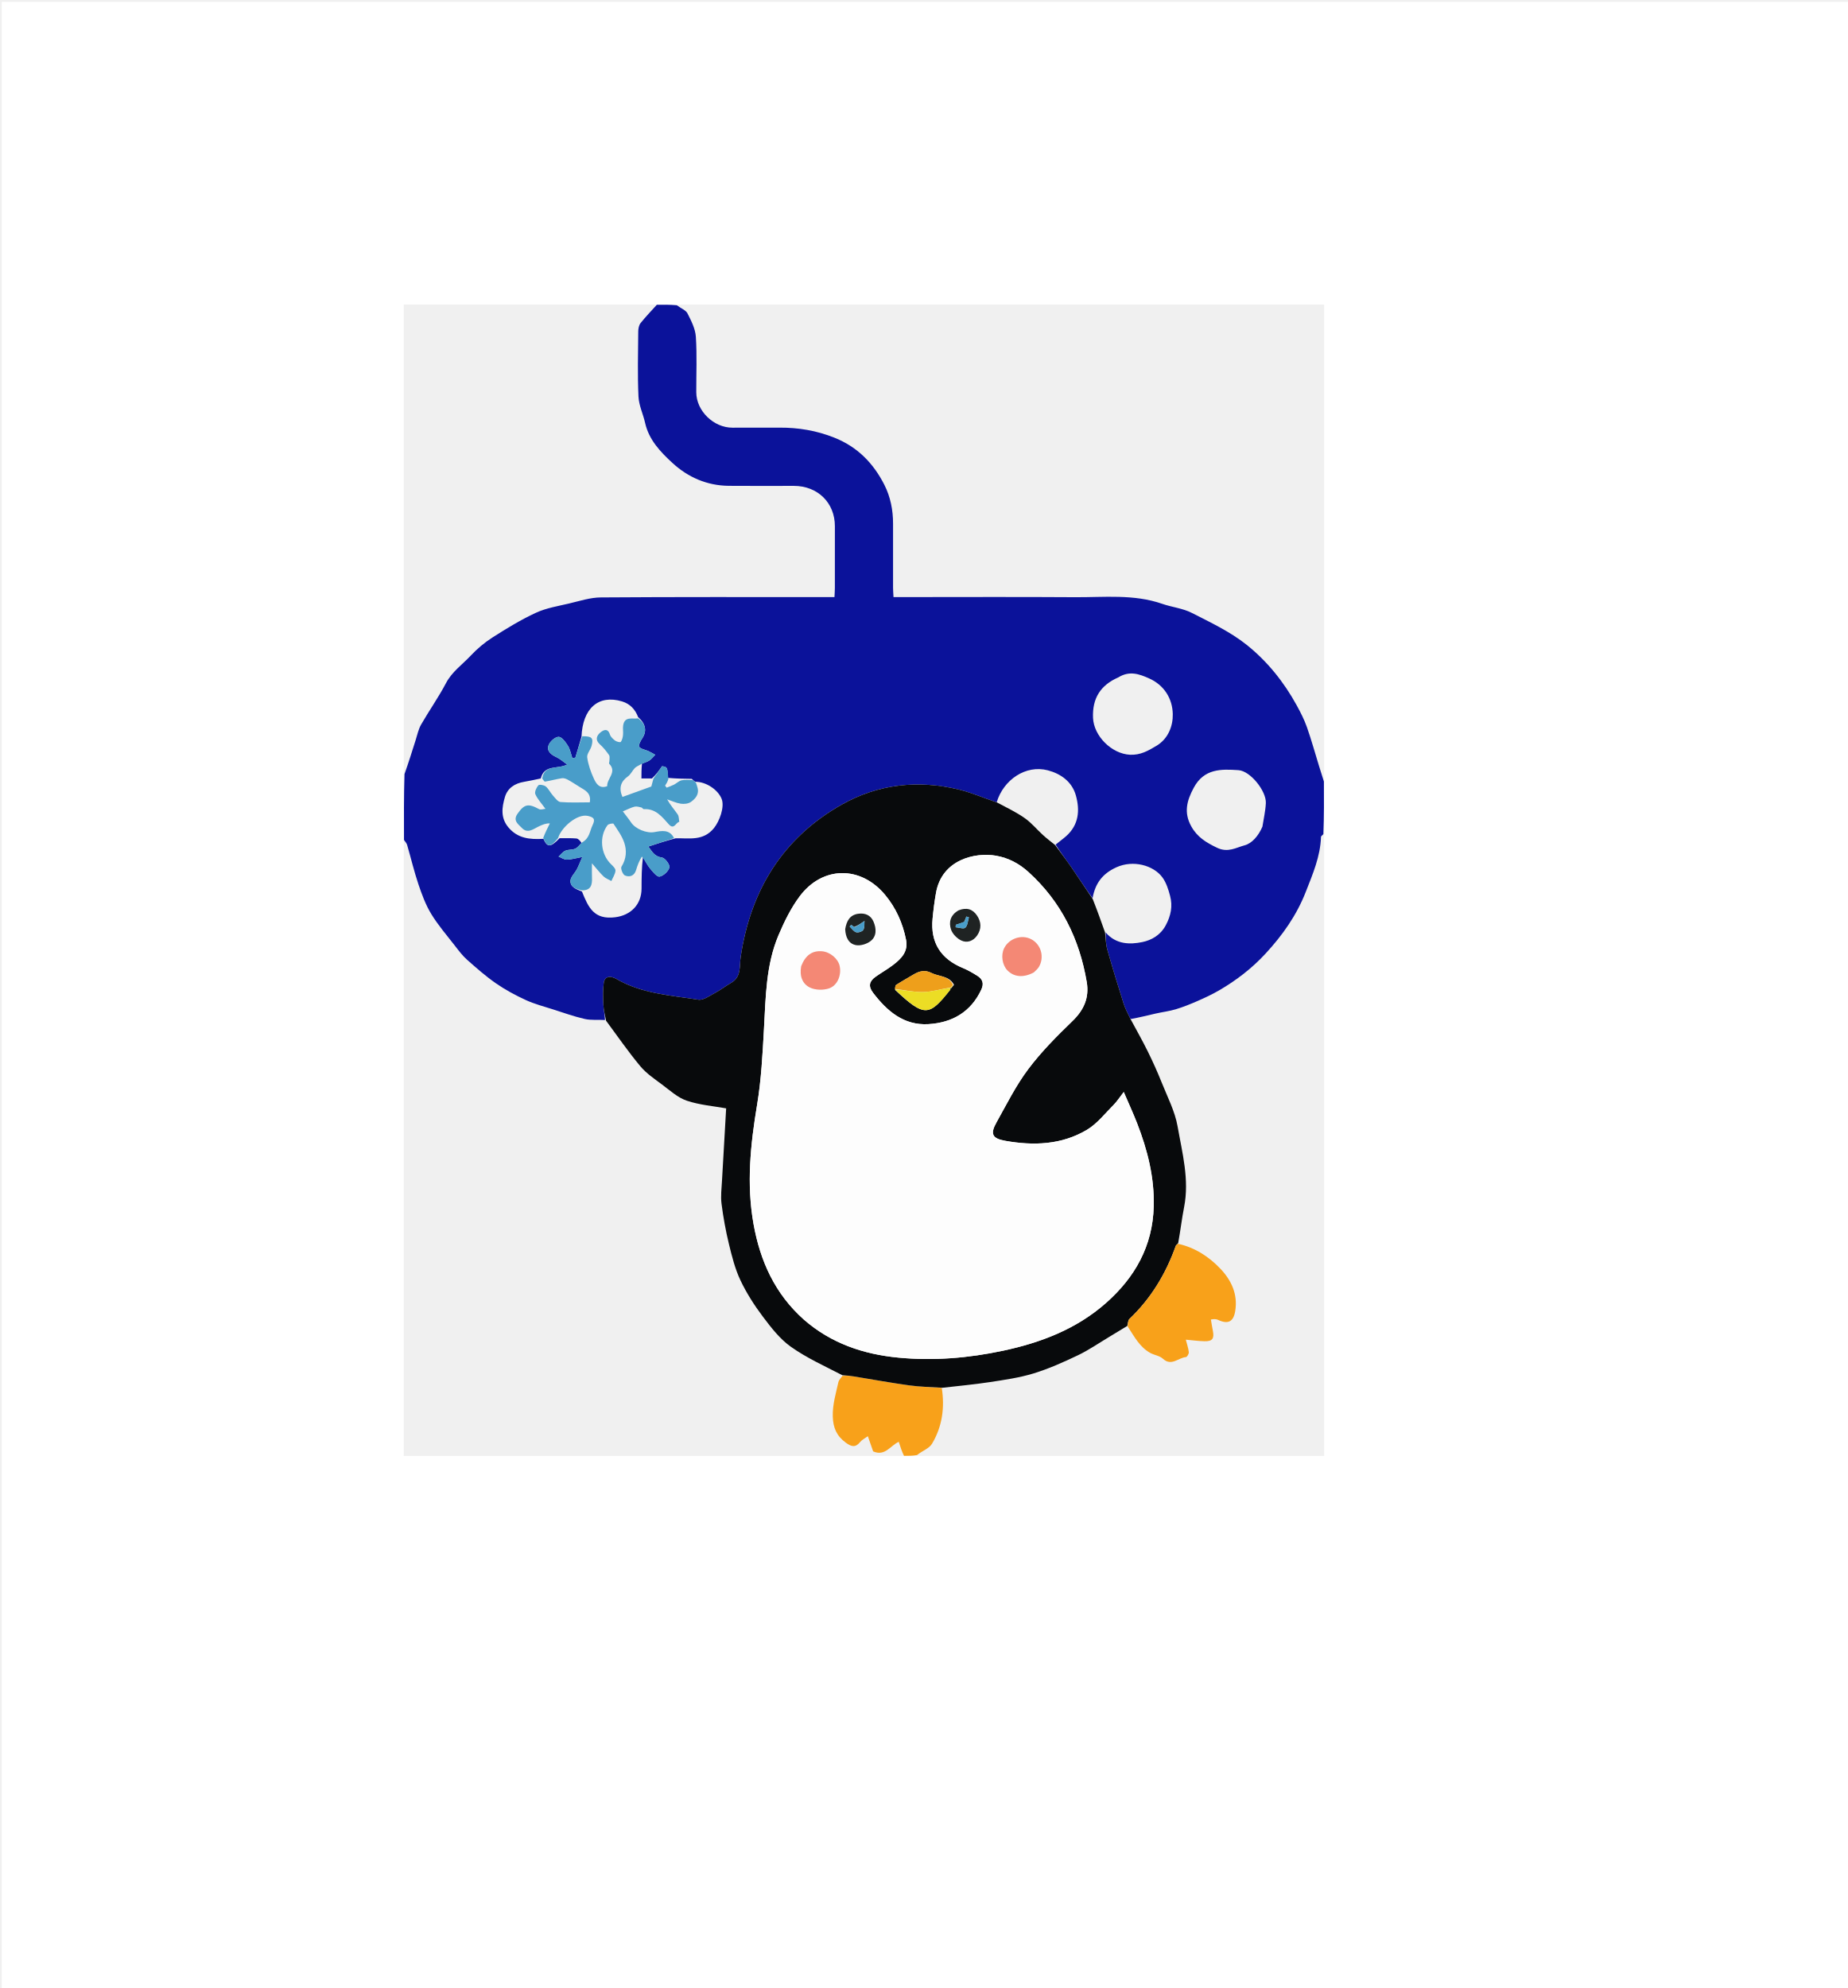
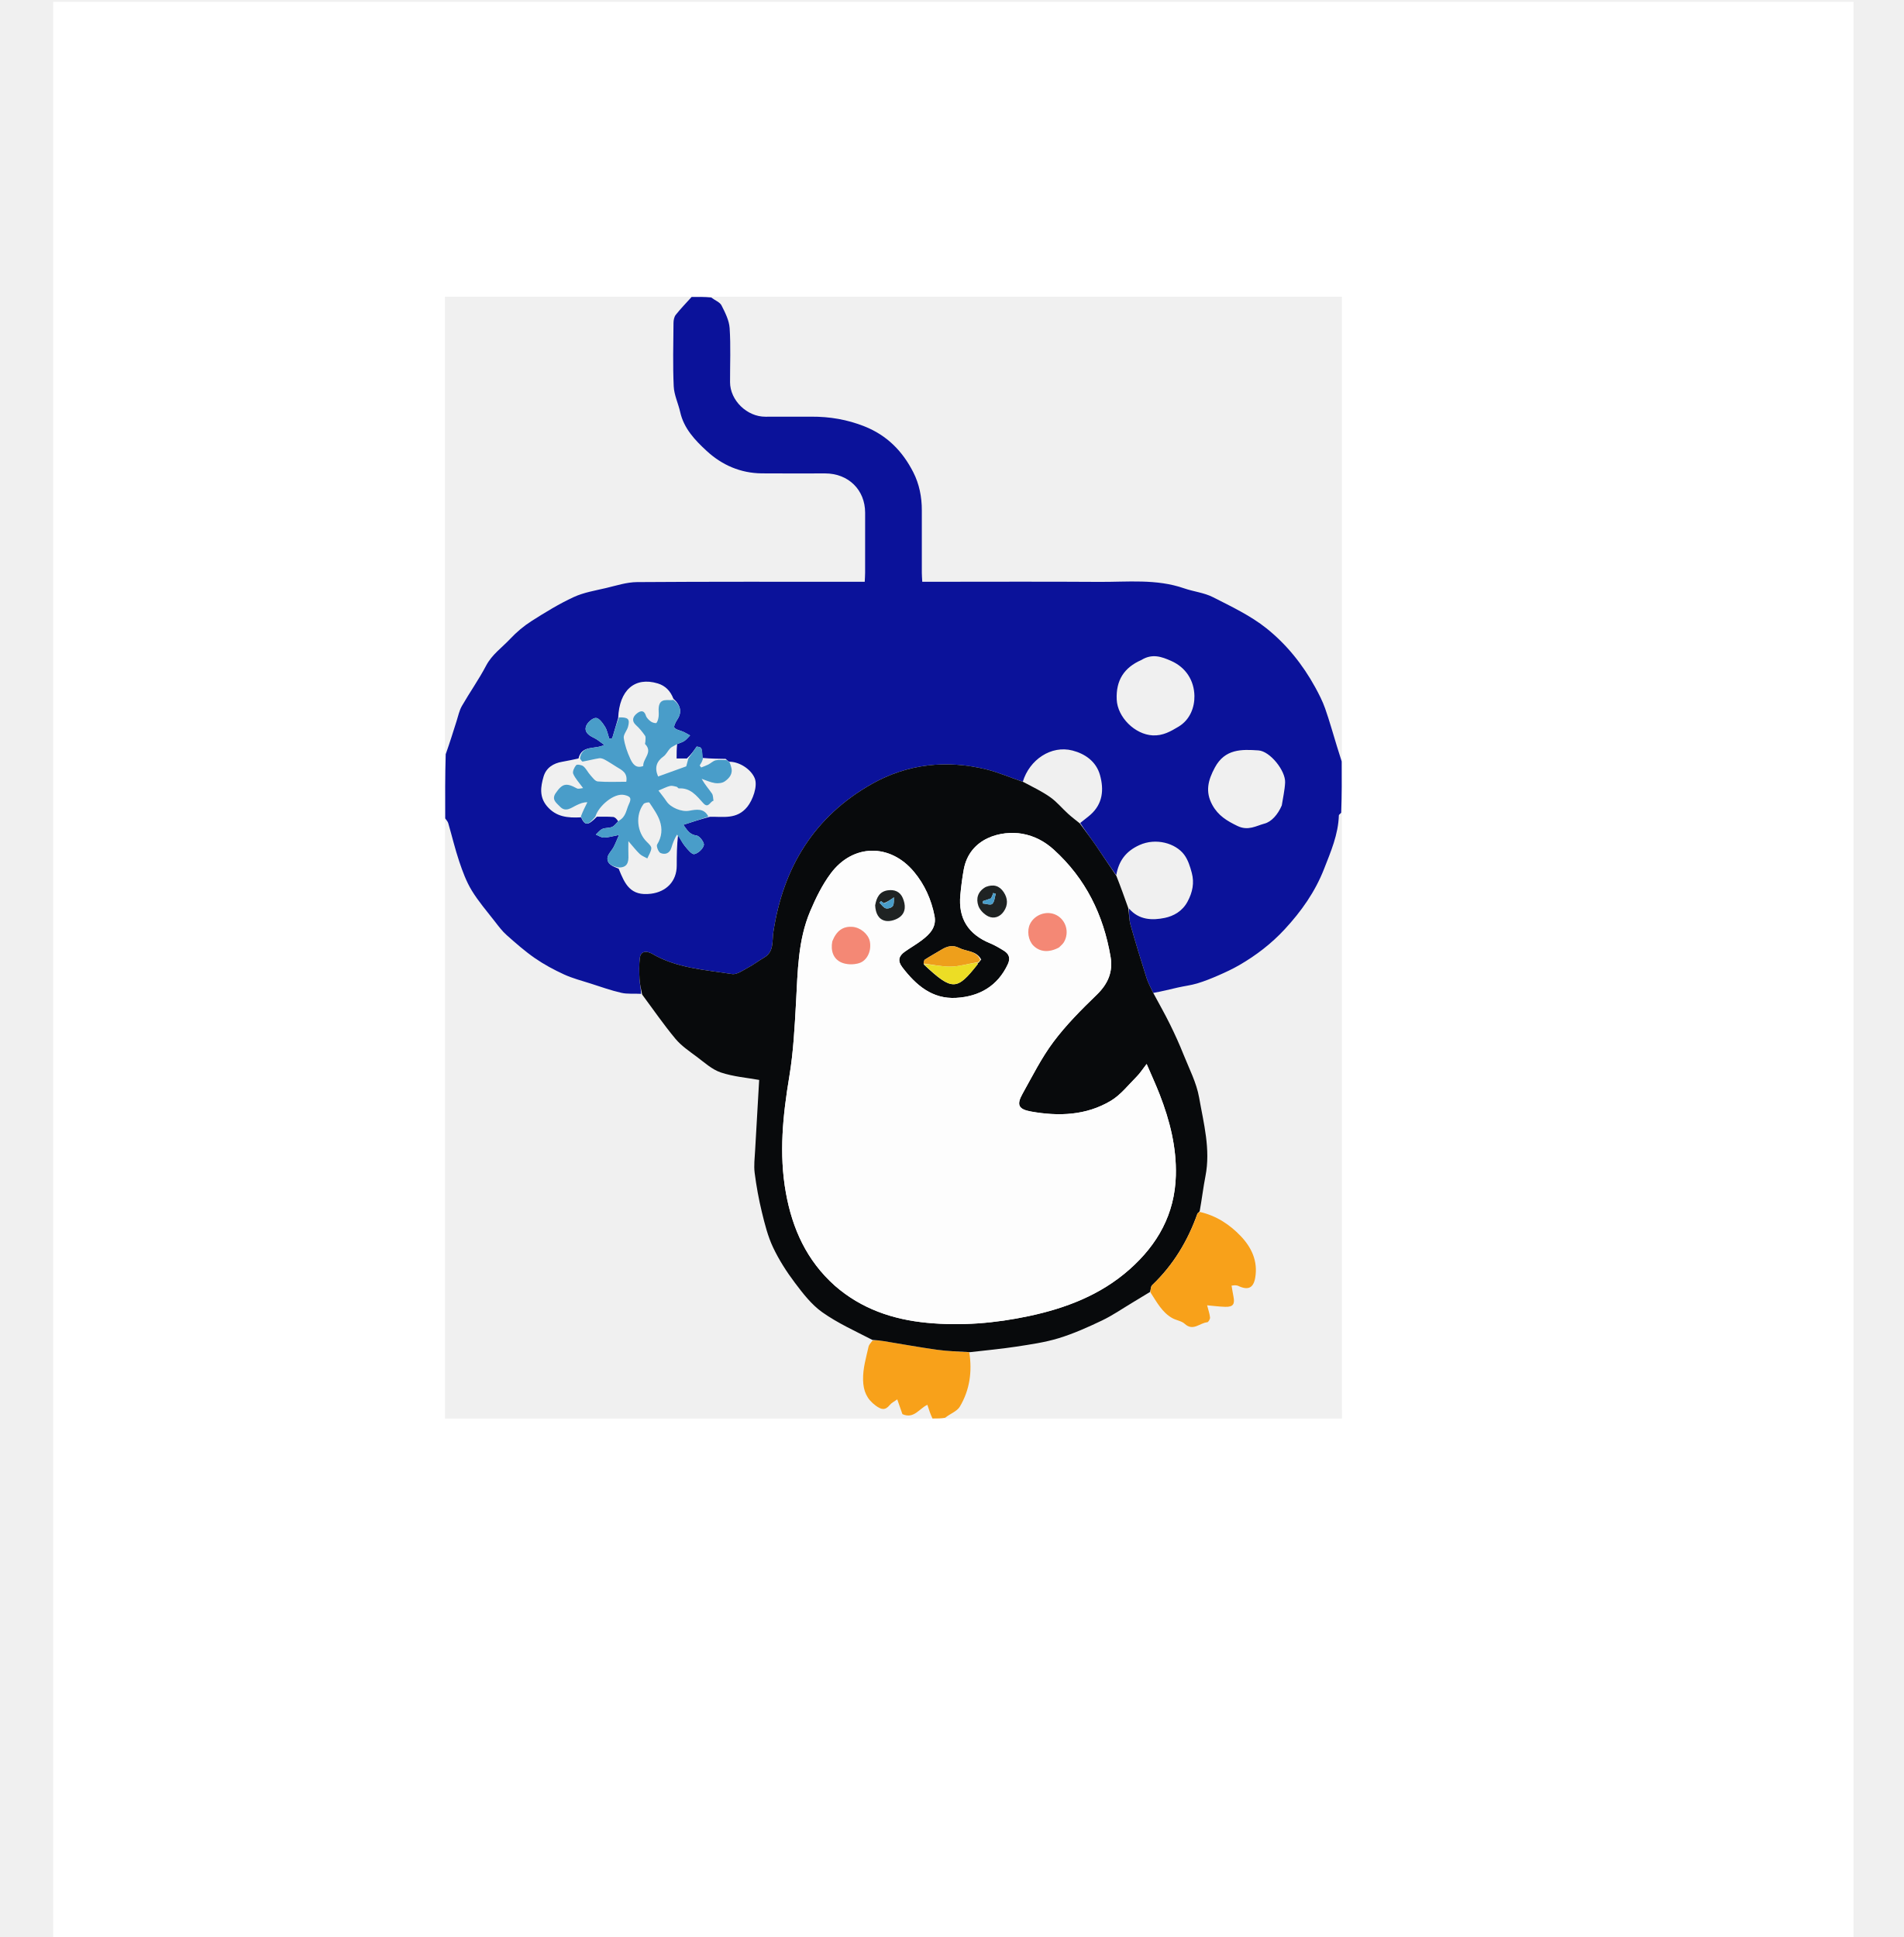
- <svg xmlns="http://www.w3.org/2000/svg" version="1.1" id="Layer_1" x="0px" y="0px" width="100%" viewBox="0 0 1080 1162" enable-background="new 0 0 1080 1162" xml:space="preserve">
+ <svg xmlns="http://www.w3.org/2000/svg" version="1.1" id="Layer_1" x="0px" y="0px" width="113" height="115" viewBox="0 0 1080 1162" enable-background="new 0 0 1080 1162" xml:space="preserve">
  <path fill="#FFFFFF" opacity="1" stroke="none" d=" M639,1163   C426.024,1163 213.547,1163 1.035,1163   C1.035,775.733 1.035,388.467 1.035,1.1   C360.893,1.1 720.786,1.1 1080.84,1.1   C1080.84,388.333 1080.84,775.667 1080.84,1163   C933.8,1163 786.65,1163 639,1163  M536.938,850.992   C615.835,850.992 694.731,850.992 774,850.992   C774,849.127 774,847.67 774,846.213   C774,728.126 774,610.039 773.994,491.952   C773.994,490.623 773.903,489.294 774.013,487.044   C773.959,476.96 773.904,466.876 773.99,455.896   C773.99,363.329 773.99,270.762 773.99,178   C772.255,178 771.108,178 769.96,178   C646.493,178 523.027,178 399.56,178.006   C398.397,178.006 397.234,178.099 395.15,177.994   C391.409,178.045 387.669,178.097 383.011,178.01   C334.119,178.01 285.227,178.01 236,178.01   C236,179.748 236,181.043 236,182.338   C236,271.075 235.999,359.812 236.006,448.549   C236.006,449.711 236.097,450.873 235.987,452.956   C236.04,465.626 236.093,478.295 236.01,491.902   C236.01,611.568 236.01,731.233 236.01,851   C238.517,851 240.343,851 242.169,851   C335.606,851 429.044,851.001 522.481,850.995   C524.31,850.995 526.14,850.918 528.853,851.023   C531.238,850.978 533.622,850.933 536.938,850.992  z" />
  <path fill="#0B129A" opacity="1" stroke="none" d=" M383.928,178.149   C387.669,178.097 391.409,178.045 395.635,178.436   C398.087,180.286 400.882,181.273 401.853,183.187   C404.038,187.489 406.433,192.177 406.741,196.84   C407.452,207.618 406.948,218.475 406.984,229.299   C407.021,240.213 417.194,250.054 428.218,249.986   C437.377,249.929 446.537,250.011 455.696,249.961   C466.701,249.9 477.205,251.652 487.599,255.776   C501.237,261.187 510.504,270.76 516.911,283.346   C520.494,290.386 522.039,298.179 522.011,306.193   C521.968,318.683 521.991,331.173 522.011,343.663   C522.014,345.279 522.167,346.894 522.276,349.004   C524.543,349.004 526.502,349.004 528.462,349.004   C561.768,349.004 595.076,348.845 628.381,349.07   C645.428,349.186 662.671,347.147 679.336,352.939   C685.025,354.916 691.319,355.535 696.599,358.224   C707.651,363.852 719.145,369.276 728.739,376.936   C740.705,386.49 750.459,398.621 757.932,412.239   C760.197,416.366 762.37,420.618 763.928,425.043   C766.562,432.521 768.668,440.185 771.008,447.767   C771.938,450.78 772.901,453.784 773.85,456.792   C773.904,466.876 773.959,476.96 773.538,487.566   C772.746,488.431 772.162,488.765 772.151,489.117   C771.792,500.593 767.347,510.849 763.241,521.341   C757.857,535.097 749.597,546.722 739.703,557.429   C731.74,566.046 722.557,573.098 712.455,578.952   C708.447,581.275 704.213,583.244 699.963,585.102   C695.816,586.916 691.589,588.623 687.261,589.927   C683.458,591.074 679.451,591.529 675.563,592.416   C670.695,593.526 665.857,594.765 660.822,595.654   C659.355,592.515 657.779,589.764 656.842,586.81   C653.5,576.27 650.248,565.697 647.244,555.056   C646.332,551.826 646.334,548.339 646.275,545.017   C652.306,552.052 660.397,552.168 667.775,550.634   C672.992,549.548 678.273,546.687 681.389,540.879   C684.443,535.186 685.516,529.625 683.939,523.646   C682.932,519.827 681.648,515.758 679.327,512.675   C674.205,505.871 662.471,502.431 652.527,506.955   C644.301,510.698 640.138,516.468 638.629,525.011   C634.302,519.027 630.406,512.988 626.333,507.071   C623.274,502.628 619.986,498.344 617.015,493.698   C619.212,491.862 621.288,490.422 623.163,488.756   C630.581,482.165 631.317,473.709 628.868,464.932   C626.6,456.805 619.918,452.196 612.425,450.244   C599.612,446.907 586.568,455.714 582.582,468.969   C575.032,466.451 567.998,463.344 560.644,461.545   C536.758,455.702 513.38,458.253 492.084,470.268   C457.509,489.773 438.73,520.422 432.924,559.446   C432.143,564.694 433.452,571.016 427.348,574.498   C424.143,576.326 421.213,578.65 417.957,580.37   C414.817,582.029 411.17,584.787 408.173,584.32   C391.719,581.756 374.753,580.805 359.882,571.958   C359.599,571.789 359.274,571.689 358.967,571.562   C355.872,570.281 353.331,571.202 352.902,574.438   C352.343,578.645 352.469,582.979 352.676,587.24   C352.825,590.287 353.591,593.304 353.629,596.205   C349.367,595.957 345.424,596.423 341.78,595.589   C335.49,594.15 329.37,591.953 323.209,589.978   C317.894,588.275 312.424,586.87 307.382,584.55   C301.343,581.772 295.4,578.579 289.943,574.803   C283.96,570.662 278.448,565.799 272.991,560.958   C270.325,558.593 268.134,555.653 265.931,552.815   C261.189,546.705 256.076,540.798 252.069,534.226   C248.817,528.89 246.583,522.832 244.574,516.867   C242.025,509.297 240.197,501.486 237.956,493.808   C237.654,492.772 236.764,491.908 236.145,490.965   C236.093,478.295 236.04,465.626 236.446,452.443   C238.927,445.452 240.922,438.966 242.981,432.501   C243.945,429.471 244.59,426.226 246.145,423.519   C250.83,415.358 256.306,407.631 260.676,399.316   C264.199,392.612 270.214,388.478 275.129,383.243   C278.888,379.239 283.214,375.569 287.841,372.62   C296.042,367.396 304.398,362.26 313.2,358.19   C319.258,355.39 326.138,354.287 332.722,352.73   C338.823,351.288 345.012,349.242 351.174,349.197   C394.831,348.882 438.491,349.014 482.15,349.004   C483.932,349.004 485.714,349.004 487.768,349.004   C487.864,346.813 487.996,345.189 487.998,343.565   C488.016,331.567 488.003,319.569 488.009,307.571   C488.016,293.879 477.964,283.999 464.012,283.998   C451.348,283.997 438.682,284.089 426.019,283.973   C413.258,283.855 402.123,278.973 392.955,270.509   C386.01,264.098 379.306,257.107 377.087,247.218   C375.922,242.022 373.436,236.953 373.198,231.751   C372.62,219.113 372.958,206.43 373.066,193.767   C373.08,192.101 373.452,190.084 374.434,188.846   C377.393,185.117 380.736,181.692 383.928,178.149  M375.81,500.943   C377.167,503.181 378.295,505.609 379.946,507.604   C381.557,509.551 384,512.663 385.542,512.377   C387.827,511.952 390.75,509.243 391.278,507.005   C391.655,505.411 388.733,501.473 386.941,501.242   C382.486,500.669 381.103,497.634 378.985,494.813   C384.202,493.105 389.1,491.501 394.932,489.981   C402.877,489.828 411.105,491.752 417.363,483.98   C420.556,480.015 423.708,471.594 421.785,466.876   C419.596,461.504 412.64,456.899 406.434,456.951   C405.883,456.612 405.332,456.273 404.354,455.245   C399.907,455.188 395.46,455.13 390.401,454.669   C390.126,448.343 390.126,448.343 386.981,447.851   C385.225,450.377 383.594,452.725 381.078,455.015   C379.181,455.015 377.285,455.015 374.934,455.015   C374.934,451.89 374.934,449.464 375.258,446.346   C376.711,445.75 378.299,445.355 379.581,444.501   C380.887,443.631 381.891,442.308 383.027,441.184   C381.674,440.449 380.355,439.639 378.959,438.999   C377.136,438.164 374.747,437.887 373.605,436.528   C373.03,435.843 374.375,433.1 375.364,431.632   C378.241,427.358 377.472,423.08 372.993,419.13   C371.278,414.627 368.276,411.386 363.602,409.979   C349.838,405.834 340.528,414.006 339.893,430.714   C338.698,434.759 337.503,438.804 336.308,442.849   C335.72,442.933 335.131,443.018 334.543,443.102   C333.719,440.688 333.283,438.031 331.963,435.927   C330.61,433.77 328.416,430.719 326.549,430.69   C324.549,430.66 321.525,433.322 320.698,435.48   C319.364,438.957 322.04,441.104 325.25,442.577   C327.355,443.544 329.143,445.204 331.552,446.889   C325.72,449.773 318.135,446.731 316.087,455.012   C312.843,455.675 309.615,456.439 306.351,456.976   C300.901,457.873 296.662,460.645 295.123,465.915   C293.369,471.92 292.475,478.053 297.188,483.634   C302.585,490.024 309.49,490.774 317.647,490.305   C319.972,495.488 321.774,495.398 327.105,489.935   C330.366,489.959 333.641,489.819 336.88,490.096   C337.994,490.19 339.018,491.323 339.923,492.722   C338.709,493.869 337.676,495.43 336.235,496.057   C334.465,496.828 332.204,496.475 330.439,497.253   C328.918,497.924 327.796,499.5 326.497,500.675   C328.1,501.313 329.705,502.476 331.305,502.468   C333.815,502.456 336.32,501.654 340.377,500.897   C338.932,504.187 338.182,506.191 337.194,508.069   C335.968,510.397 333.498,512.597 333.444,514.896   C333.357,518.599 336.862,519.754 340.181,521.118   C343.903,530.409 347.189,537.739 359.636,536.137   C368.748,534.964 374.99,528.69 375.006,519.35   C375.017,513.188 375.063,507.025 375.81,500.943  M737.911,483.183   C738.608,478.6 739.695,474.036 739.913,469.431   C740.246,462.369 730.875,450.638 723.948,450.169   C713.868,449.486 703.855,449.149 697.781,460.426   C693.654,468.086 691.879,474.971 696.303,482.974   C699.773,489.251 704.912,492.407 711.345,495.502   C717.809,498.612 722.637,495.358 727.534,494.083   C731.706,492.997 735.566,488.67 737.911,483.183  M653.67,395.943   C643.335,400.464 638.399,408.104 638.901,419.628   C639.364,430.244 649.789,440.599 660.474,441.152   C666.595,441.469 671.245,438.76 675.969,435.935   C682.874,431.806 685.657,424.301 685.517,417.421   C685.332,408.335 680.499,400.382 671.436,396.416   C665.96,394.019 660.267,391.863 653.67,395.943  z" />
  <path fill="transparent" opacity="1" stroke="none" d=" M773.92,456.344   C772.901,453.784 771.938,450.78 771.008,447.767   C768.668,440.185 766.562,432.521 763.928,425.043   C762.37,420.618 760.197,416.366 757.932,412.239   C750.459,398.621 740.705,386.49 728.739,376.936   C719.145,369.276 707.651,363.852 696.599,358.224   C691.319,355.535 685.025,354.916 679.336,352.939   C662.671,347.147 645.428,349.186 628.381,349.07   C595.076,348.845 561.768,349.004 528.462,349.004   C526.502,349.004 524.543,349.004 522.276,349.004   C522.167,346.894 522.014,345.279 522.011,343.663   C521.991,331.173 521.968,318.683 522.011,306.193   C522.039,298.179 520.494,290.386 516.911,283.346   C510.504,270.76 501.237,261.187 487.599,255.776   C477.205,251.652 466.701,249.9 455.696,249.961   C446.537,250.011 437.377,249.929 428.218,249.986   C417.194,250.054 407.021,240.213 406.984,229.299   C406.948,218.475 407.452,207.618 406.741,196.84   C406.433,192.177 404.038,187.489 401.853,183.187   C400.882,181.273 398.087,180.286 396.096,178.513   C397.234,178.099 398.397,178.006 399.56,178.006   C523.027,178 646.493,178 769.96,178   C771.108,178 772.255,178 773.99,178   C773.99,270.762 773.99,363.329 773.92,456.344  z" />
  <path fill="transparent" opacity="1" stroke="none" d=" M236.078,491.433   C236.764,491.908 237.654,492.772 237.956,493.808   C240.197,501.486 242.025,509.297 244.574,516.867   C246.583,522.832 248.817,528.89 252.069,534.226   C256.076,540.798 261.189,546.705 265.931,552.815   C268.134,555.653 270.325,558.593 272.991,560.958   C278.448,565.799 283.96,570.662 289.943,574.803   C295.4,578.579 301.343,581.772 307.382,584.55   C312.424,586.87 317.894,588.275 323.209,589.978   C329.37,591.953 335.49,594.15 341.78,595.589   C345.424,596.423 349.367,595.957 353.798,596.471   C360.978,605.669 367.215,614.741 374.231,623.163   C377.752,627.389 382.552,630.62 387.029,633.96   C391.648,637.406 396.185,641.612 401.462,643.373   C409.082,645.916 417.337,646.553 424.448,647.845   C423.678,661.164 422.809,675.668 422.019,690.176   C421.776,694.648 421.184,699.205 421.747,703.596   C422.761,711.508 424.192,719.405 426.075,727.156   C427.819,734.334 429.646,741.661 432.779,748.288   C436.318,755.774 440.883,762.909 445.875,769.538   C450.702,775.947 455.849,782.633 462.278,787.194   C471.505,793.739 482.022,798.467 491.982,804.369   C491.328,805.75 490.327,806.654 490.091,807.727   C488.629,814.375 486.599,820.822 486.779,827.887   C486.95,834.557 489.038,839.335 494.389,843.252   C497.656,845.644 500.014,846.281 502.796,842.841   C503.877,841.505 505.61,840.697 507.277,839.48   C508.511,843.015 509.514,845.888 510.367,848.332   C517.327,851.443 520.565,844.849 525.339,842.747   C526.358,845.897 527.164,848.387 527.97,850.876   C526.14,850.918 524.31,850.995 522.481,850.995   C429.044,851.001 335.606,851 242.169,851   C240.343,851 238.517,851 236.01,851   C236.01,731.233 236.01,611.568 236.078,491.433  z" />
  <path fill="transparent" opacity="1" stroke="none" d=" M383.47,178.08   C380.736,181.692 377.393,185.117 374.434,188.846   C373.452,190.084 373.08,192.101 373.066,193.767   C372.958,206.43 372.62,219.113 373.198,231.751   C373.436,236.953 375.922,242.022 377.087,247.218   C379.306,257.107 386.01,264.098 392.955,270.509   C402.123,278.973 413.258,283.855 426.019,283.973   C438.682,284.089 451.348,283.997 464.012,283.998   C477.964,283.999 488.016,293.879 488.009,307.571   C488.003,319.569 488.016,331.567 487.998,343.565   C487.996,345.189 487.864,346.813 487.768,349.004   C485.714,349.004 483.932,349.004 482.15,349.004   C438.491,349.014 394.831,348.882 351.174,349.197   C345.012,349.242 338.823,351.288 332.722,352.73   C326.138,354.287 319.258,355.39 313.2,358.19   C304.398,362.26 296.042,367.396 287.841,372.62   C283.214,375.569 278.888,379.239 275.129,383.243   C270.214,388.478 264.199,392.612 260.676,399.316   C256.306,407.631 250.83,415.358 246.145,423.519   C244.59,426.226 243.945,429.471 242.981,432.501   C240.922,438.966 238.927,445.452 236.525,451.982   C236.097,450.873 236.006,449.711 236.006,448.549   C235.999,359.812 236,271.075 236,182.338   C236,181.043 236,179.748 236,178.01   C285.227,178.01 334.119,178.01 383.47,178.08  z" />
  <path fill="transparent" opacity="1" stroke="none" d=" M661.005,595.948   C665.857,594.765 670.695,593.526 675.563,592.416   C679.451,591.529 683.458,591.074 687.261,589.927   C691.589,588.623 695.816,586.916 699.963,585.102   C704.213,583.244 708.447,581.275 712.455,578.952   C722.557,573.098 731.74,566.046 739.703,557.429   C749.597,546.722 757.857,535.097 763.241,521.341   C767.347,510.849 771.792,500.593 772.151,489.117   C772.162,488.765 772.746,488.431 773.458,488.027   C773.903,489.294 773.994,490.623 773.994,491.952   C774,610.039 774,728.126 774,846.213   C774,847.67 774,849.127 774,850.992   C694.731,850.992 615.835,850.992 536.469,850.557   C539,848.072 543.111,846.683 544.8,843.85   C550.763,833.845 552.297,822.743 550.955,811.155   C560.456,810.041 569.517,809.241 578.489,807.863   C587.109,806.539 595.849,805.311 604.147,802.769   C613.047,800.043 621.658,796.181 630.081,792.158   C636.394,789.143 642.217,785.098 648.245,781.49   C651.817,779.353 655.364,777.175 659.146,775.304   C663.012,781.225 666.137,787.338 672.303,790.769   C674.679,792.091 677.816,792.415 679.708,794.165   C684.746,798.825 688.753,793.561 693.214,793.224   C693.878,793.173 694.983,791.29 694.885,790.36   C694.64,788.024 693.822,785.749 693.132,783.052   C696.917,783.383 700.454,783.87 704.002,783.96   C708.666,784.078 709.854,782.451 708.946,777.868   C708.517,775.7 708.181,773.514 707.79,771.262   C708.974,771.127 709.464,770.995 709.94,771.036   C710.585,771.091 711.277,771.158 711.851,771.428   C717.78,774.217 720.947,772.617 721.993,766.434   C723.669,756.529 719.74,748.293 713.323,741.558   C706.689,734.595 698.623,729.255 689.002,726.454   C690.027,719.216 690.799,712.342 692.129,705.578   C695.295,689.471 691.049,673.9 688.323,658.377   C686.763,649.5 682.359,641.089 678.963,632.577   C676.537,626.496 673.831,620.511 670.935,614.638   C667.816,608.314 664.331,602.17 661.005,595.948  z" />
  <path fill="#F8A11A" opacity="1" stroke="none" d=" M550.476,811.216   C552.297,822.743 550.763,833.845 544.8,843.85   C543.111,846.683 539,848.072 536.003,850.506   C533.622,850.933 531.238,850.978 528.412,850.95   C527.164,848.387 526.358,845.897 525.339,842.747   C520.565,844.849 517.327,851.443 510.367,848.332   C509.514,845.888 508.511,843.015 507.277,839.48   C505.61,840.697 503.877,841.505 502.796,842.841   C500.014,846.281 497.656,845.644 494.389,843.252   C489.038,839.335 486.95,834.557 486.779,827.887   C486.599,820.822 488.629,814.375 490.091,807.727   C490.327,806.654 491.328,805.75 492.404,804.231   C494.945,803.972 497.064,804.192 499.164,804.533   C509.889,806.276 520.581,808.247 531.341,809.739   C537.666,810.616 544.094,810.749 550.476,811.216  z" />
  <path fill="#080A0C" opacity="1" stroke="none" d=" M550.955,811.155   C544.094,810.749 537.666,810.616 531.341,809.739   C520.581,808.247 509.889,806.276 499.164,804.533   C497.064,804.192 494.945,803.972 492.411,803.833   C482.022,798.467 471.505,793.739 462.278,787.194   C455.849,782.633 450.702,775.947 445.875,769.538   C440.883,762.909 436.318,755.774 432.779,748.288   C429.646,741.661 427.819,734.334 426.075,727.156   C424.192,719.405 422.761,711.508 421.747,703.596   C421.184,699.205 421.776,694.648 422.019,690.176   C422.809,675.668 423.678,661.164 424.448,647.845   C417.337,646.553 409.082,645.916 401.462,643.373   C396.185,641.612 391.648,637.406 387.029,633.96   C382.552,630.62 377.752,627.389 374.231,623.163   C367.215,614.741 360.978,605.669 354.251,596.6   C353.591,593.304 352.825,590.287 352.676,587.24   C352.469,582.979 352.343,578.645 352.902,574.438   C353.331,571.202 355.872,570.281 358.967,571.562   C359.274,571.689 359.599,571.789 359.882,571.958   C374.753,580.805 391.719,581.756 408.173,584.32   C411.17,584.787 414.817,582.029 417.957,580.37   C421.213,578.65 424.143,576.326 427.348,574.498   C433.452,571.016 432.143,564.694 432.924,559.446   C438.73,520.422 457.509,489.773 492.084,470.268   C513.38,458.253 536.758,455.702 560.644,461.545   C567.998,463.344 575.032,466.451 582.915,469.114   C588.811,472.24 594.259,474.851 599.115,478.295   C602.999,481.05 606.107,484.88 609.666,488.115   C611.943,490.184 614.416,492.039 616.801,493.989   C619.986,498.344 623.274,502.628 626.333,507.071   C630.406,512.988 634.302,519.027 638.683,525.395   C641.368,532.173 643.643,538.571 645.917,544.969   C646.334,548.339 646.332,551.826 647.244,555.056   C650.248,565.697 653.5,576.27 656.842,586.81   C657.779,589.764 659.355,592.515 660.822,595.654   C664.331,602.17 667.816,608.314 670.935,614.638   C673.831,620.511 676.537,626.496 678.963,632.577   C682.359,641.089 686.763,649.5 688.323,658.377   C691.049,673.9 695.295,689.471 692.129,705.578   C690.799,712.342 690.027,719.216 688.667,726.602   C687.975,727.49 687.429,727.749 687.287,728.152   C681.5,744.466 672.805,758.91 660.193,770.919   C659.289,771.78 659.324,773.627 658.922,775.016   C655.364,777.175 651.817,779.353 648.245,781.49   C642.217,785.098 636.394,789.143 630.081,792.158   C621.658,796.181 613.047,800.043 604.147,802.769   C595.849,805.311 587.109,806.539 578.489,807.863   C569.517,809.241 560.456,810.041 550.955,811.155  M556.016,577.655   C556.401,577.13 556.787,576.606 557.646,575.655   C554.84,570.205 548.799,570.92 544.329,568.636   C540.648,566.755 537.334,567.597 534.047,569.56   C530.644,571.592 527.177,573.522 523.843,575.659   C523.29,576.013 523.269,577.197 523.222,578.633   C540.373,594.691 543.059,594.17 555.44,578.521   C555.613,578.301 555.568,577.908 555.505,577.37   C555.505,577.37 555.343,577.567 556.016,577.655  M470.06,771.471   C485.85,785.241 504.688,791.581 525.143,793.543   C545.67,795.513 566.012,793.818 586.178,789.528   C608.437,784.793 629.237,776.844 646.511,761.573   C663.395,746.647 673.761,728.366 674.376,705.2   C674.827,688.231 670.761,672.258 664.707,656.657   C662.411,650.74 659.733,644.972 656.857,638.268   C654.381,641.453 652.874,643.863 650.915,645.82   C645.878,650.852 641.315,656.815 635.35,660.372   C620.55,669.199 604.079,669.769 587.503,666.799   C579.918,665.44 578.718,662.755 582.406,656.164   C588.326,645.584 593.781,634.58 601.014,624.943   C608.638,614.784 617.741,605.628 626.911,596.772   C633.639,590.273 636.758,583.055 635.229,574.028   C630.961,548.849 620.266,526.996 601.125,509.674   C595.719,504.78 589.512,501.462 582.234,500.172   C570.018,498.007 550.675,502.387 547.152,521.651   C546.23,526.696 545.604,531.808 545.114,536.915   C543.765,551.002 549.915,560.513 562.931,565.86   C565.83,567.051 568.575,568.682 571.246,570.345   C574.337,572.269 575.262,574.84 573.591,578.433   C567.455,591.628 556.428,597.796 542.671,598.616   C528.324,599.471 518.513,591.017 510.291,580.24   C507.346,576.38 508.197,573.497 511.745,570.967   C515.129,568.554 518.784,566.507 522.082,563.989   C526.843,560.355 530.957,556.177 529.614,549.37   C527.681,539.576 523.714,530.679 517.303,522.99   C503.051,505.896 480.759,506.053 467.403,523.941   C462.314,530.758 458.435,538.679 455.091,546.557   C447.662,564.06 447.592,582.836 446.552,601.455   C445.727,616.221 444.983,631.094 442.555,645.645   C438.667,668.946 436.252,692.135 440.478,715.572   C444.352,737.05 452.883,756.176 470.06,771.471  z" />
  <path fill="#499DC9" opacity="1" stroke="none" d=" M326.209,489.875   C321.774,495.398 319.972,495.488 317.519,489.786   C318.726,486.61 320.061,483.954 321.396,481.298   C318.98,481.179 317.122,482.055 315.248,482.894   C311.906,484.391 308.487,487.634 304.952,483.859   C303.012,481.789 299.663,479.746 302.445,475.736   C306.416,470.013 308.706,469.453 315.12,472.949   C316.078,473.47 317.655,472.854 318.838,472.772   C316.503,469.534 314.181,467.106 312.925,464.215   C312.358,462.91 313.528,460.35 314.675,459.021   C315.213,458.399 317.976,458.846 319.005,459.692   C320.693,461.081 321.674,463.294 323.173,464.962   C324.5,466.438 326.044,468.657 327.636,468.787   C333.347,469.252 339.119,468.969 344.753,468.969   C345.678,463.481 342.031,461.974 338.949,460.06   C336.605,458.604 334.305,457.068 331.889,455.744   C330.881,455.192 329.561,454.705 328.489,454.872   C325.157,455.39 321.888,456.312 318.559,456.858   C318.136,456.927 317.497,455.69 316.959,455.058   C318.135,446.731 325.72,449.773 331.552,446.889   C329.143,445.204 327.355,443.544 325.25,442.577   C322.04,441.104 319.364,438.957 320.698,435.48   C321.525,433.322 324.549,430.66 326.549,430.69   C328.416,430.719 330.61,433.77 331.963,435.927   C333.283,438.031 333.719,440.688 334.543,443.102   C335.131,443.018 335.72,442.933 336.308,442.849   C337.503,438.804 338.698,434.759 340.398,430.352   C345.978,430.254 347.001,431.347 345.806,435.929   C345.193,438.283 342.939,440.623 343.236,442.713   C343.838,446.954 345.31,451.187 347.115,455.105   C348.44,457.981 350.36,461.259 354.922,459.524   C354.658,455.068 360.884,451.309 356.067,446.391   C355.85,446.17 356.202,445.443 356.198,444.952   C356.189,443.733 356.581,442.204 355.999,441.356   C354.419,439.055 352.606,436.836 350.538,434.967   C347.734,432.432 348.827,429.928 350.828,428.23   C352.414,426.883 355.181,425.162 356.506,429.314   C356.954,430.717 358.333,431.988 359.587,432.913   C360.458,433.556 362.566,434.047 362.856,433.66   C363.663,432.581 364.017,431.03 364.168,429.625   C364.37,427.741 363.953,425.775 364.263,423.921   C365.169,418.496 369.685,420.437 372.964,419.875   C377.472,423.08 378.241,427.358 375.364,431.632   C374.375,433.1 373.03,435.843 373.605,436.528   C374.747,437.887 377.136,438.164 378.959,438.999   C380.355,439.639 381.674,440.449 383.027,441.184   C381.891,442.308 380.887,443.631 379.581,444.501   C378.299,445.355 376.711,445.75 374.692,446.678   C373.085,447.647 371.856,448.106 371.041,448.959   C369.592,450.476 368.68,452.639 367.031,453.809   C362.826,456.794 361.571,460.646 363.838,465.818   C369.545,463.756 375.275,461.687 380.712,459.723   C381.213,457.859 381.588,456.466 381.963,455.072   C383.594,452.725 385.225,450.377 386.981,447.851   C390.126,448.343 390.126,448.343 390.683,455.253   C390.232,456.962 389.499,458.087 388.766,459.212   C389.071,459.609 389.375,460.006 389.68,460.403   C391.112,459.822 392.592,459.337 393.961,458.636   C395.481,457.858 396.803,456.455 398.385,456.1   C400.427,455.642 402.641,455.954 404.781,455.935   C405.332,456.273 405.883,456.612 406.756,457.437   C407.276,458.689 407.447,459.463 407.674,460.22   C408.861,464.17 406.561,466.819 403.824,468.747   C402.327,469.801 399.834,470.06 397.929,469.77   C395.203,469.354 392.604,468.107 389.951,467.214   C391.97,470.829 394.254,473.287 396.123,476.028   C396.895,477.159 396.777,478.897 397.064,480.36   C394.996,480.727 394.04,485.287 390.899,481.794   C386.96,477.414 383.245,472.508 376.305,472.961   C375.869,472.99 375.432,472.084 374.916,471.968   C373.614,471.675 372.179,471.211 370.957,471.497   C369.006,471.954 367.185,472.963 364.054,474.257   C365.737,476.497 367.43,478.544 368.894,480.743   C371.43,484.555 378.008,487.178 382.391,486.383   C386.751,485.591 391.38,484.626 393.999,489.897   C389.1,491.501 384.202,493.105 378.985,494.813   C381.103,497.634 382.486,500.669 386.941,501.242   C388.733,501.473 391.655,505.411 391.278,507.005   C390.75,509.243 387.827,511.952 385.542,512.377   C384,512.663 381.557,509.551 379.946,507.604   C378.295,505.609 377.167,503.181 375.194,500.676   C373.648,503.108 372.623,505.779 371.813,508.514   C370.77,512.033 368,512.848 365.29,511.721   C364.038,511.2 362.634,507.6 363.249,506.62   C366.142,502.006 366.475,497.139 364.845,492.423   C363.493,488.513 360.919,484.997 358.611,481.488   C358.366,481.115 355.708,481.53 355.127,482.301   C350.083,488.991 351.126,499.288 357.111,505.075   C358.243,506.169 359.866,507.709 359.762,508.914   C359.585,510.985 358.226,512.954 357.363,514.966   C355.826,514.09 354.05,513.465 352.804,512.282   C350.669,510.255 348.864,507.879 346.003,504.597   C346.003,508.347 345.911,510.674 346.023,512.992   C346.228,517.239 345.383,520.551 340.119,520.391   C336.862,519.754 333.357,518.599 333.444,514.896   C333.498,512.597 335.968,510.397 337.194,508.069   C338.182,506.191 338.932,504.187 340.377,500.897   C336.32,501.654 333.815,502.456 331.305,502.468   C329.705,502.476 328.1,501.313 326.497,500.675   C327.796,499.5 328.918,497.924 330.439,497.253   C332.204,496.475 334.465,496.828 336.235,496.057   C337.676,495.43 338.709,493.869 340.356,492.315   C344.648,489.913 344.709,485.768 346.312,482.447   C348.025,478.897 347.338,477.732 343.597,476.901   C337.326,475.509 328.012,483.681 326.209,489.875  z" />
  <path fill="transparent" opacity="1" stroke="none" d=" M737.735,483.545   C735.566,488.67 731.706,492.997 727.534,494.083   C722.637,495.358 717.809,498.612 711.345,495.502   C704.912,492.407 699.773,489.251 696.303,482.974   C691.879,474.971 693.654,468.086 697.781,460.426   C703.855,449.149 713.868,449.486 723.948,450.169   C730.875,450.638 740.246,462.369 739.913,469.431   C739.695,474.036 738.608,478.6 737.735,483.545  z" />
  <path fill="transparent" opacity="1" stroke="none" d=" M654.053,395.824   C660.267,391.863 665.96,394.019 671.436,396.416   C680.499,400.382 685.332,408.335 685.517,417.421   C685.657,424.301 682.874,431.806 675.969,435.935   C671.245,438.76 666.595,441.469 660.474,441.152   C649.789,440.599 639.364,430.244 638.901,419.628   C638.399,408.104 643.335,400.464 654.053,395.824  z" />
  <path fill="transparent" opacity="1" stroke="none" d=" M646.275,545.017   C643.643,538.571 641.368,532.173 639.039,525.391   C640.138,516.468 644.301,510.698 652.527,506.955   C662.471,502.431 674.205,505.871 679.327,512.675   C681.648,515.758 682.932,519.827 683.939,523.646   C685.516,529.625 684.443,535.186 681.389,540.879   C678.273,546.687 672.992,549.548 667.775,550.634   C660.397,552.168 652.306,552.052 646.275,545.017  z" />
  <path fill="transparent" opacity="1" stroke="none" d=" M617.015,493.698   C614.416,492.039 611.943,490.184 609.666,488.115   C606.107,484.88 602.999,481.05 599.115,478.295   C594.259,474.851 588.811,472.24 583.284,469.124   C586.568,455.714 599.612,446.907 612.425,450.244   C619.918,452.196 626.6,456.805 628.868,464.932   C631.317,473.709 630.581,482.165 623.163,488.756   C621.288,490.422 619.212,491.862 617.015,493.698  z" />
  <path fill="transparent" opacity="1" stroke="none" d=" M340.15,520.754   C345.383,520.551 346.228,517.239 346.023,512.992   C345.911,510.674 346.003,508.347 346.003,504.597   C348.864,507.879 350.669,510.255 352.804,512.282   C354.05,513.465 355.826,514.09 357.363,514.966   C358.226,512.954 359.585,510.985 359.762,508.914   C359.866,507.709 358.243,506.169 357.111,505.075   C351.126,499.288 350.083,488.991 355.127,482.301   C355.708,481.53 358.366,481.115 358.611,481.488   C360.919,484.997 363.493,488.513 364.845,492.423   C366.475,497.139 366.142,502.006 363.249,506.62   C362.634,507.6 364.038,511.2 365.29,511.721   C368,512.848 370.77,512.033 371.813,508.514   C372.623,505.779 373.648,503.108 374.836,500.635   C375.063,507.025 375.017,513.188 375.006,519.35   C374.99,528.69 368.748,534.964 359.636,536.137   C347.189,537.739 343.903,530.409 340.15,520.754  z" />
  <path fill="transparent" opacity="1" stroke="none" d=" M394.465,489.939   C391.38,484.626 386.751,485.591 382.391,486.383   C378.008,487.178 371.43,484.555 368.894,480.743   C367.43,478.544 365.737,476.497 364.054,474.257   C367.185,472.963 369.006,471.954 370.957,471.497   C372.179,471.211 373.614,471.675 374.916,471.968   C375.432,472.084 375.869,472.99 376.305,472.961   C383.245,472.508 386.96,477.414 390.899,481.794   C394.04,485.287 394.996,480.727 397.064,480.36   C396.777,478.897 396.895,477.159 396.123,476.028   C394.254,473.287 391.97,470.829 389.951,467.214   C392.604,468.107 395.203,469.354 397.929,469.77   C399.834,470.06 402.327,469.801 403.824,468.747   C406.561,466.819 408.861,464.17 407.674,460.22   C407.447,459.463 407.276,458.689 407.083,457.534   C412.64,456.899 419.596,461.504 421.785,466.876   C423.708,471.594 420.556,480.015 417.363,483.98   C411.105,491.752 402.877,489.828 394.465,489.939  z" />
  <path fill="transparent" opacity="1" stroke="none" d=" M372.978,419.503   C369.685,420.437 365.169,418.496 364.263,423.921   C363.953,425.775 364.37,427.741 364.168,429.625   C364.017,431.03 363.663,432.581 362.856,433.66   C362.566,434.047 360.458,433.556 359.587,432.913   C358.333,431.988 356.954,430.717 356.506,429.314   C355.181,425.162 352.414,426.883 350.828,428.23   C348.827,429.928 347.734,432.432 350.538,434.967   C352.606,436.836 354.419,439.055 355.999,441.356   C356.581,442.204 356.189,443.733 356.198,444.952   C356.202,445.443 355.85,446.17 356.067,446.391   C360.884,451.309 354.658,455.068 354.922,459.524   C350.36,461.259 348.44,457.981 347.115,455.105   C345.31,451.187 343.838,446.954 343.236,442.713   C342.939,440.623 345.193,438.283 345.806,435.929   C347.001,431.347 345.978,430.254 340.486,429.978   C340.528,414.006 349.838,405.834 363.602,409.979   C368.276,411.386 371.278,414.627 372.978,419.503  z" />
  <path fill="transparent" opacity="1" stroke="none" d=" M316.523,455.035   C317.497,455.69 318.136,456.927 318.559,456.858   C321.888,456.312 325.157,455.39 328.489,454.872   C329.561,454.705 330.881,455.192 331.889,455.744   C334.305,457.068 336.605,458.604 338.949,460.06   C342.031,461.974 345.678,463.481 344.753,468.969   C339.119,468.969 333.347,469.252 327.636,468.787   C326.044,468.657 324.5,466.438 323.173,464.962   C321.674,463.294 320.693,461.081 319.005,459.692   C317.976,458.846 315.213,458.399 314.675,459.021   C313.528,460.35 312.358,462.91 312.925,464.215   C314.181,467.106 316.503,469.534 318.838,472.772   C317.655,472.854 316.078,473.47 315.12,472.949   C308.706,469.453 306.416,470.013 302.445,475.736   C299.663,479.746 303.012,481.789 304.952,483.859   C308.487,487.634 311.906,484.391 315.248,482.894   C317.122,482.055 318.98,481.179 321.396,481.298   C320.061,483.954 318.726,486.61 317.215,489.581   C309.49,490.774 302.585,490.024 297.188,483.634   C292.475,478.053 293.369,471.92 295.123,465.915   C296.662,460.645 300.901,457.873 306.351,456.976   C309.615,456.439 312.843,455.675 316.523,455.035  z" />
  <path fill="transparent" opacity="1" stroke="none" d=" M326.657,489.905   C328.012,483.681 337.326,475.509 343.597,476.901   C347.338,477.732 348.025,478.897 346.312,482.447   C344.709,485.768 344.648,489.913 340.436,491.945   C339.018,491.323 337.994,490.19 336.88,490.096   C333.641,489.819 330.366,489.959 326.657,489.905  z" />
  <path fill="transparent" opacity="1" stroke="none" d=" M381.521,455.044   C381.588,456.466 381.213,457.859 380.712,459.723   C375.275,461.687 369.545,463.756 363.838,465.818   C361.571,460.646 362.826,456.794 367.031,453.809   C368.68,452.639 369.592,450.476 371.041,448.959   C371.856,448.106 373.085,447.647 374.53,447.024   C374.934,449.464 374.934,451.89 374.934,455.015   C377.285,455.015 379.181,455.015 381.521,455.044  z" />
  <path fill="transparent" opacity="1" stroke="none" d=" M404.568,455.59   C402.641,455.954 400.427,455.642 398.385,456.1   C396.803,456.455 395.481,457.858 393.961,458.636   C392.592,459.337 391.112,459.822 389.68,460.403   C389.375,460.006 389.071,459.609 388.766,459.212   C389.499,458.087 390.232,456.962 390.99,455.454   C395.46,455.13 399.907,455.188 404.568,455.59  z" />
  <path fill="#F8A11A" opacity="1" stroke="none" d=" M659.146,775.304   C659.324,773.627 659.289,771.78 660.193,770.919   C672.805,758.91 681.5,744.466 687.287,728.152   C687.429,727.749 687.975,727.49 688.668,727.015   C698.623,729.255 706.689,734.595 713.323,741.558   C719.74,748.293 723.669,756.529 721.993,766.434   C720.947,772.617 717.78,774.217 711.851,771.428   C711.277,771.158 710.585,771.091 709.94,771.036   C709.464,770.995 708.974,771.127 707.79,771.262   C708.181,773.514 708.517,775.7 708.946,777.868   C709.854,782.451 708.666,784.078 704.002,783.96   C700.454,783.87 696.917,783.383 693.132,783.052   C693.822,785.749 694.64,788.024 694.885,790.36   C694.983,791.29 693.878,793.173 693.214,793.224   C688.753,793.561 684.746,798.825 679.708,794.165   C677.816,792.415 674.679,792.091 672.303,790.769   C666.137,787.338 663.012,781.225 659.146,775.304  z" />
  <path fill="#FDFDFD" opacity="1" stroke="none" d=" M469.781,771.247   C452.883,756.176 444.352,737.05 440.478,715.572   C436.252,692.135 438.667,668.946 442.555,645.645   C444.983,631.094 445.727,616.221 446.552,601.455   C447.592,582.836 447.662,564.06 455.091,546.557   C458.435,538.679 462.314,530.758 467.403,523.941   C480.759,506.053 503.051,505.896 517.303,522.99   C523.714,530.679 527.681,539.576 529.614,549.37   C530.957,556.177 526.843,560.355 522.082,563.989   C518.784,566.507 515.129,568.554 511.745,570.967   C508.197,573.497 507.346,576.38 510.291,580.24   C518.513,591.017 528.324,599.471 542.671,598.616   C556.428,597.796 567.455,591.628 573.591,578.433   C575.262,574.84 574.337,572.269 571.246,570.345   C568.575,568.682 565.83,567.051 562.931,565.86   C549.915,560.513 543.765,551.002 545.114,536.915   C545.604,531.808 546.23,526.696 547.152,521.651   C550.675,502.387 570.018,498.007 582.234,500.172   C589.512,501.462 595.719,504.78 601.125,509.674   C620.266,526.996 630.961,548.849 635.229,574.028   C636.758,583.055 633.639,590.273 626.911,596.772   C617.741,605.628 608.638,614.784 601.014,624.943   C593.781,634.58 588.326,645.584 582.406,656.164   C578.718,662.755 579.918,665.44 587.503,666.799   C604.079,669.769 620.55,669.199 635.35,660.372   C641.315,656.815 645.878,650.852 650.915,645.82   C652.874,643.863 654.381,641.453 656.857,638.268   C659.733,644.972 662.411,650.74 664.707,656.657   C670.761,672.258 674.827,688.231 674.376,705.2   C673.761,728.366 663.395,746.647 646.511,761.573   C629.237,776.844 608.437,784.793 586.178,789.528   C566.012,793.818 545.67,795.513 525.143,793.543   C504.688,791.581 485.85,785.241 469.781,771.247  M468.202,565.08   C467.265,570.381 468.911,575.129 473.603,577.306   C476.67,578.73 481.113,578.812 484.396,577.775   C489.495,576.164 491.934,570.006 490.804,564.682   C489.882,560.337 485.17,556.404 480.437,556.029   C474.772,555.581 470.84,558.302 468.202,565.08  M604.581,568.18   C605.467,567.205 606.546,566.345 607.206,565.235   C610.65,559.45 608.529,551.948 602.697,548.949   C597.113,546.077 589.809,548.528 586.951,554.232   C584.947,558.231 585.827,564.114 588.893,567.217   C592.748,571.117 598.236,571.622 604.581,568.18  M560.002,532.271   C555.482,534.822 554.44,539.118 555.933,543.398   C556.829,545.966 559.456,548.602 561.971,549.767   C565.305,551.31 568.883,550.077 571.145,546.792   C573.79,542.952 573.623,538.948 571.089,535.16   C568.557,531.375 565.01,530.244 560.002,532.271  M494.029,543.507   C494.257,547.861 496.059,551.687 500.396,552.441   C503.05,552.902 506.669,551.781 508.855,550.083   C512.565,547.203 512.289,542.705 510.577,538.7   C508.956,534.91 505.623,533.51 501.586,534.109   C496.696,534.834 494.842,538.334 494.029,543.507  z" />
  <path fill="#EE9F1B" opacity="1" stroke="none" d=" M523.002,577.997   C523.269,577.197 523.29,576.013 523.843,575.659   C527.177,573.522 530.644,571.592 534.047,569.56   C537.334,567.597 540.648,566.755 544.329,568.636   C548.799,570.92 554.84,570.205 557.058,575.879   C556.094,576.591 555.718,577.079 555.343,577.567   C555.343,577.567 555.505,577.37 555.146,577.297   C549.727,578.163 544.68,579.765 539.604,579.863   C534.084,579.969 528.537,578.678 523.002,577.997  z" />
  <path fill="#ECDD25" opacity="1" stroke="none" d=" M523.112,578.315   C528.537,578.678 534.084,579.969 539.604,579.863   C544.68,579.765 549.727,578.163 555.206,577.41   C555.568,577.908 555.613,578.301 555.44,578.521   C543.059,594.17 540.373,594.691 523.112,578.315  z" />
  <path fill="#ECDD25" opacity="1" stroke="none" d=" M555.679,577.611   C555.718,577.079 556.094,576.591 556.821,576.093   C556.787,576.606 556.401,577.13 555.679,577.611  z" />
  <path fill="#F48875" opacity="1" stroke="none" d=" M468.33,564.698   C470.84,558.302 474.772,555.581 480.437,556.029   C485.17,556.404 489.882,560.337 490.804,564.682   C491.934,570.006 489.495,576.164 484.396,577.775   C481.113,578.812 476.67,578.73 473.603,577.306   C468.911,575.129 467.265,570.381 468.33,564.698  z" />
  <path fill="#F48875" opacity="1" stroke="none" d=" M604.266,568.39   C598.236,571.622 592.748,571.117 588.893,567.217   C585.827,564.114 584.947,558.231 586.951,554.232   C589.809,548.528 597.113,546.077 602.697,548.949   C608.529,551.948 610.65,559.45 607.206,565.235   C606.546,566.345 605.467,567.205 604.266,568.39  z" />
  <path fill="#1F2323" opacity="1" stroke="none" d=" M560.342,532.088   C565.01,530.244 568.557,531.375 571.089,535.16   C573.623,538.948 573.79,542.952 571.145,546.792   C568.883,550.077 565.305,551.31 561.971,549.767   C559.456,548.602 556.829,545.966 555.933,543.398   C554.44,539.118 555.482,534.822 560.342,532.088  M563.469,538.985   C561.875,539.507 560.282,540.028 558.688,540.549   C558.653,541.029 558.618,541.508 558.584,541.988   C560.536,542.138 563.278,543.139 564.253,542.235   C565.633,540.954 565.711,538.269 566.345,536.183   C565.842,536.028 565.339,535.873 564.835,535.718   C564.535,536.612 564.235,537.506 563.469,538.985  z" />
  <path fill="#1F2323" opacity="1" stroke="none" d=" M494.033,543.105   C494.842,538.334 496.696,534.834 501.586,534.109   C505.623,533.51 508.956,534.91 510.577,538.7   C512.289,542.705 512.565,547.203 508.855,550.083   C506.669,551.781 503.05,552.902 500.396,552.441   C496.059,551.687 494.257,547.861 494.033,543.105  M499.235,541.811   C498.668,541.402 498.1,540.993 497.533,540.584   C497.237,540.912 496.941,541.241 496.645,541.569   C497.894,542.74 498.978,544.483 500.443,544.903   C501.673,545.257 504.081,544.481 504.65,543.466   C505.494,541.96 505.174,539.802 505.313,538.306   C503.221,539.776 501.556,540.946 499.235,541.811  z" />
  <path fill="#499DC9" opacity="1" stroke="none" d=" M563.702,538.693   C564.235,537.506 564.535,536.612 564.835,535.718   C565.339,535.873 565.842,536.028 566.345,536.183   C565.711,538.269 565.633,540.954 564.253,542.235   C563.278,543.139 560.536,542.138 558.584,541.988   C558.618,541.508 558.653,541.029 558.688,540.549   C560.282,540.028 561.875,539.507 563.702,538.693  z" />
  <path fill="#499DC9" opacity="1" stroke="none" d=" M499.563,541.964   C501.556,540.946 503.221,539.776 505.313,538.306   C505.174,539.802 505.494,541.96 504.65,543.466   C504.081,544.481 501.673,545.257 500.443,544.903   C498.978,544.483 497.894,542.74 496.645,541.569   C496.941,541.241 497.237,540.912 497.533,540.584   C498.1,540.993 498.668,541.402 499.563,541.964  z" />
</svg>
